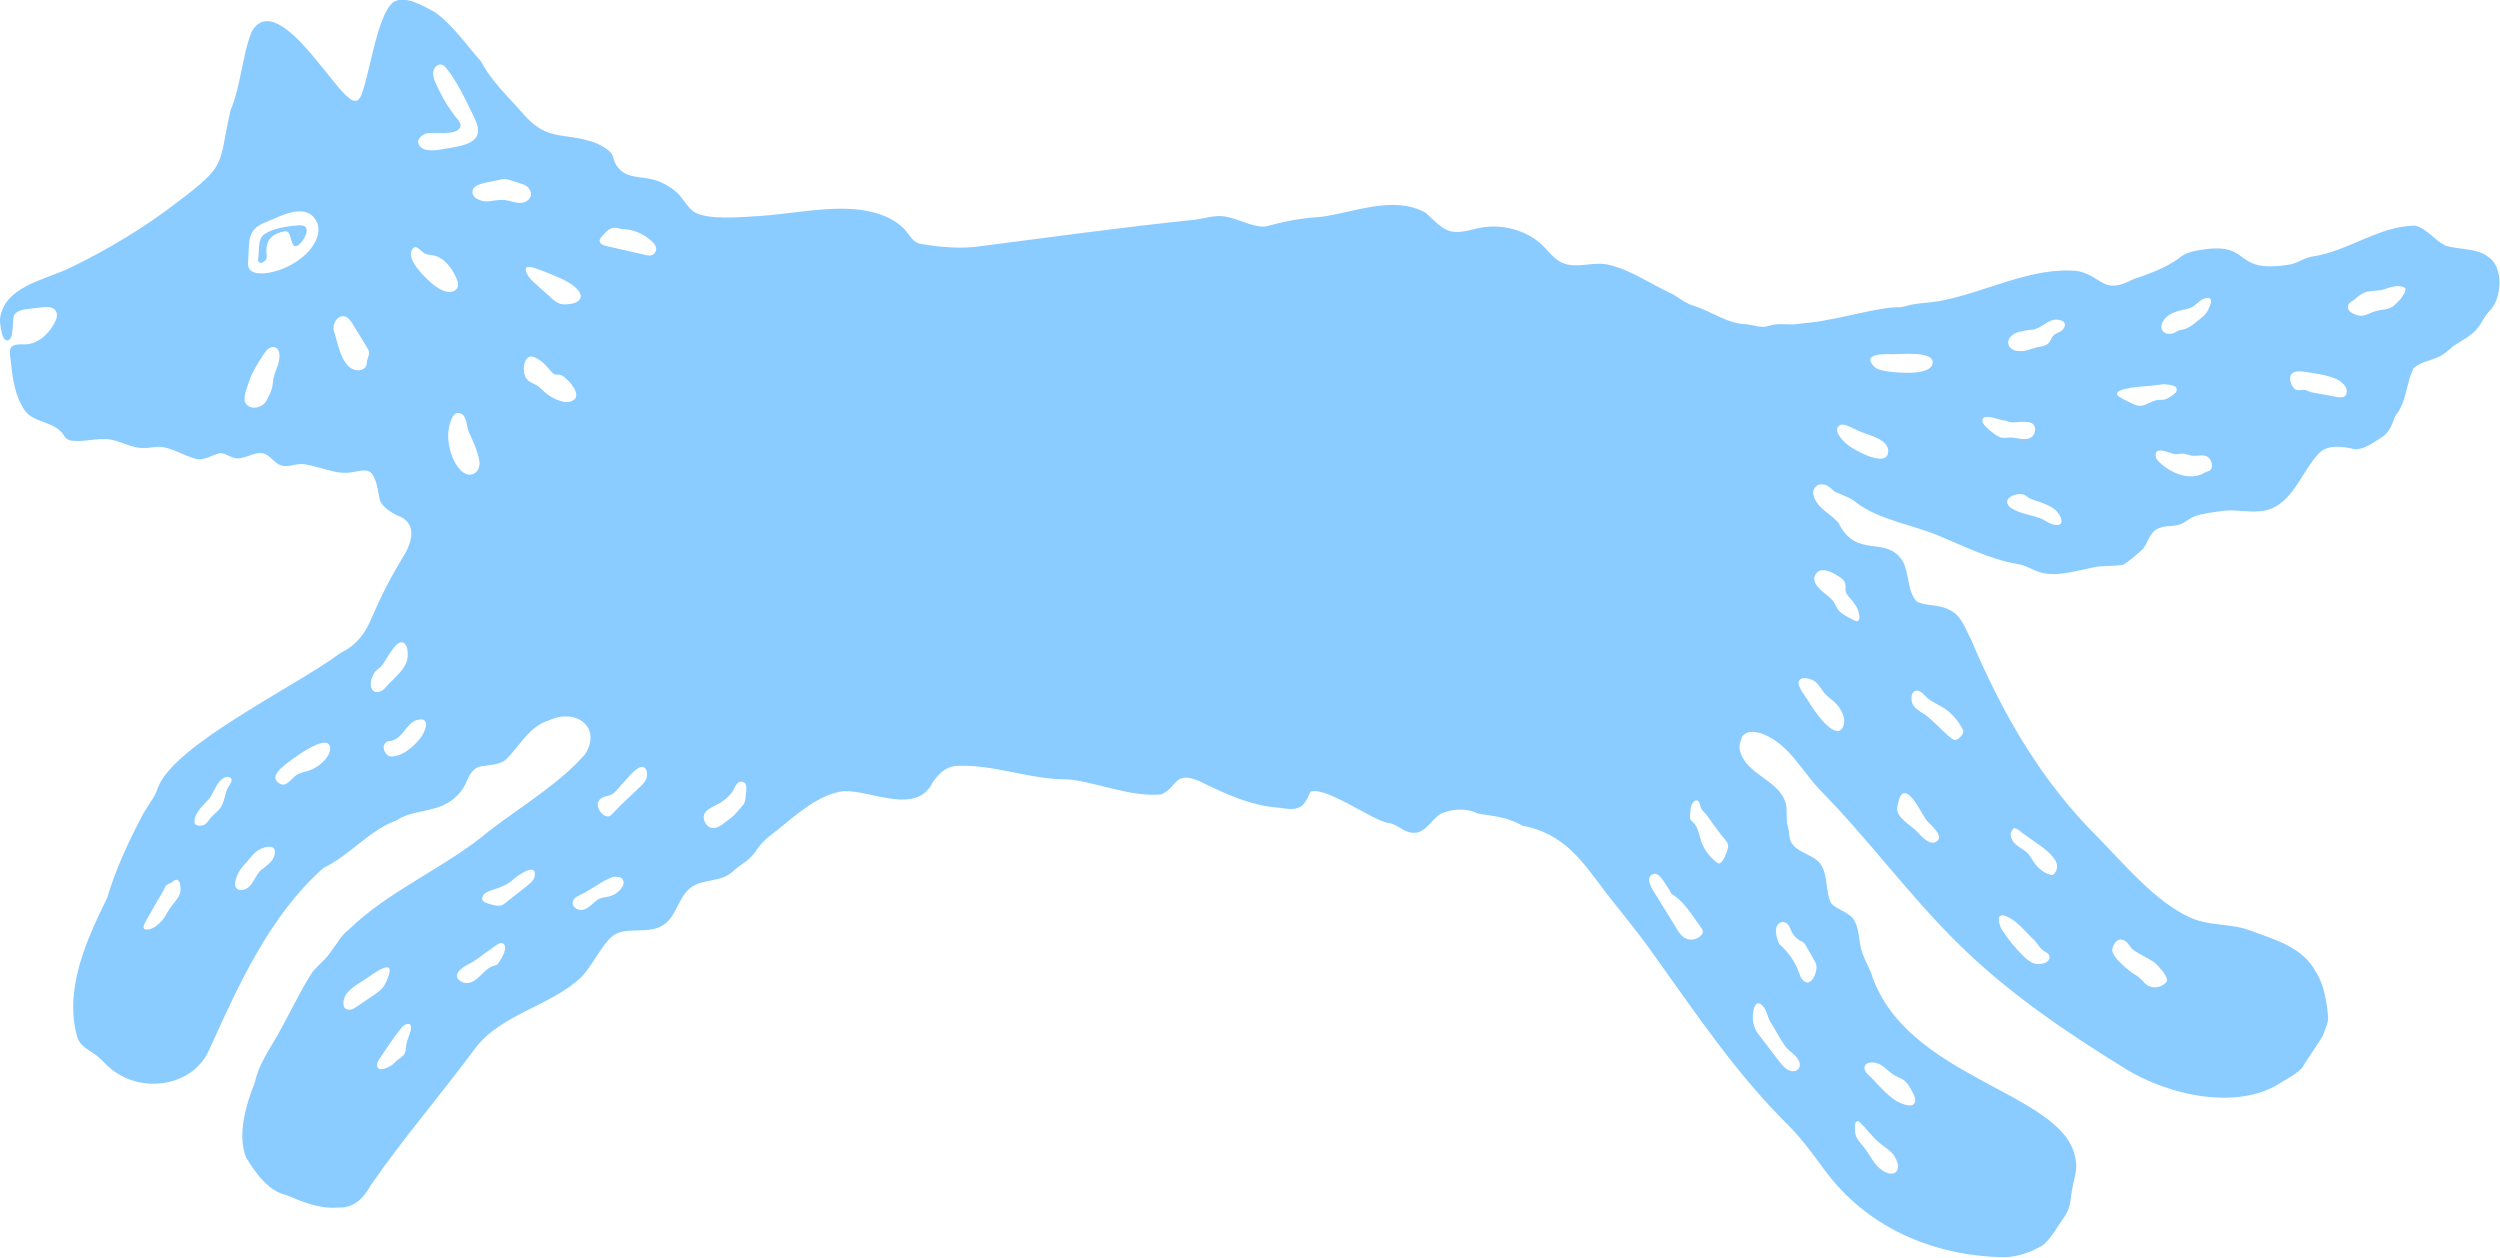
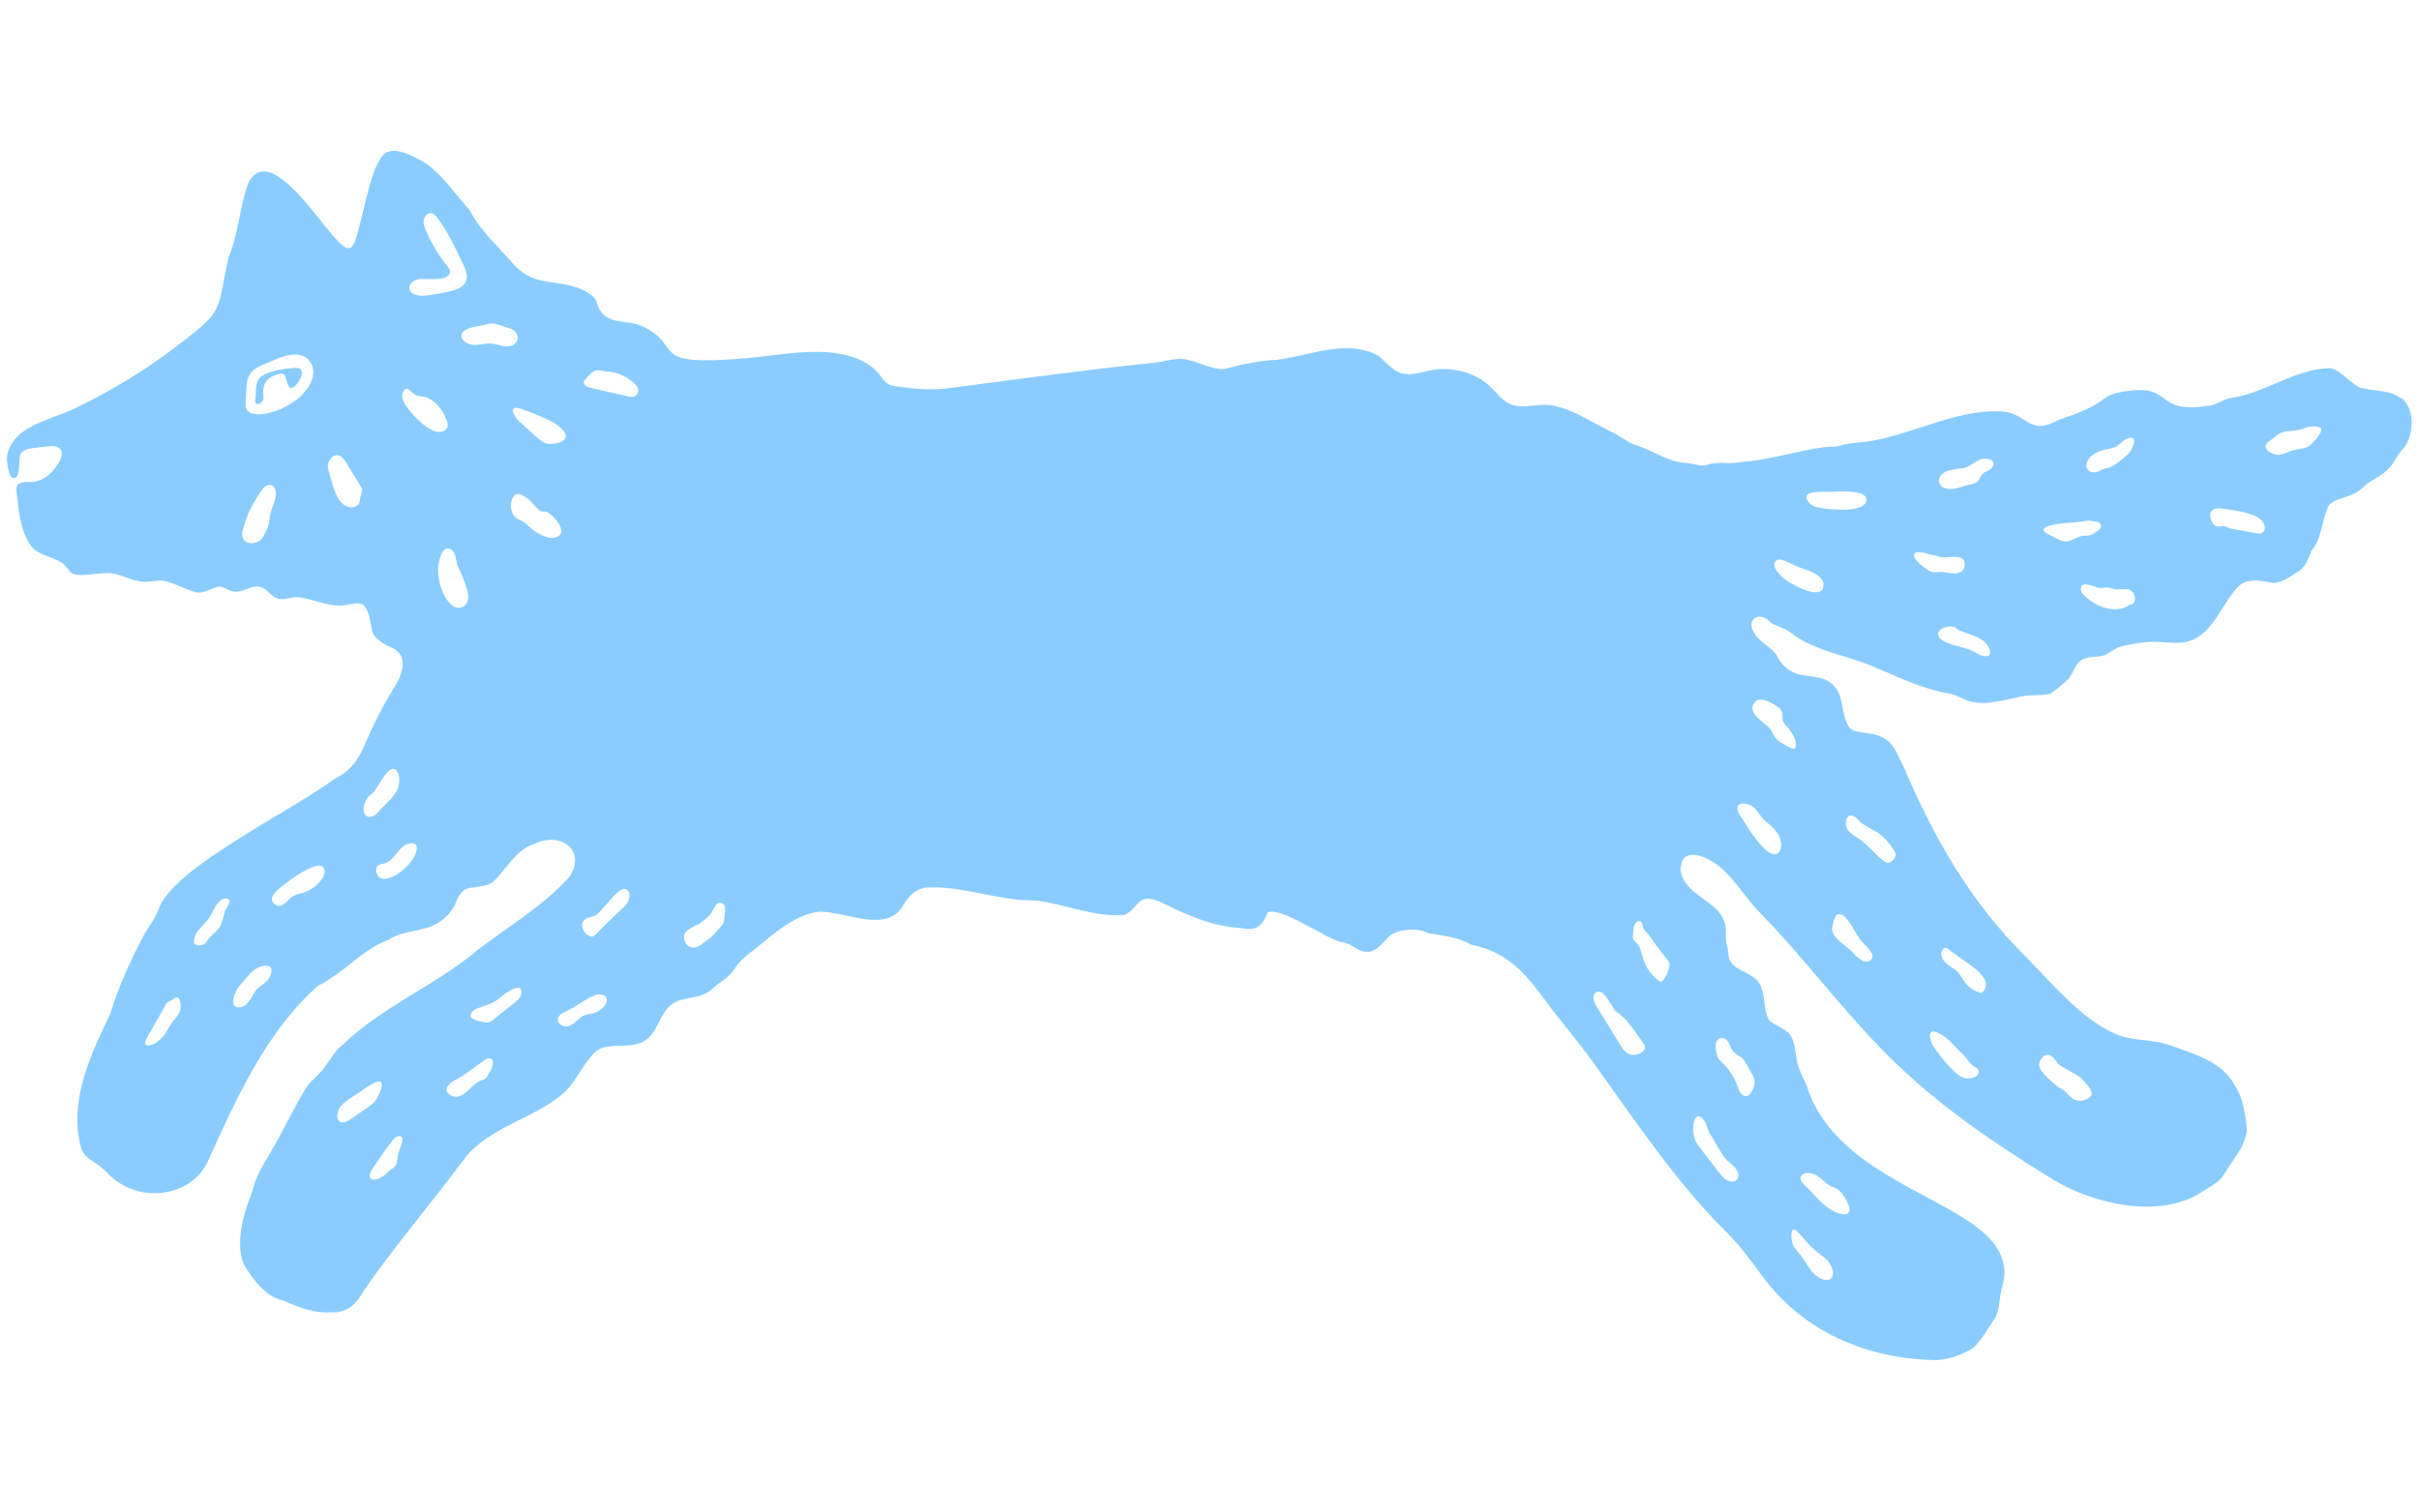
- <svg xmlns="http://www.w3.org/2000/svg" id="Layer_2" data-name="Layer 2" viewBox="0 0 225.48 113.39">
+ <svg xmlns="http://www.w3.org/2000/svg" id="Layer_2" data-name="Layer 2" viewBox="0 0 226.77 141.73">
  <defs>
    <style>
      .cls-1 {
+         fill: none;
+       }
+ 
+       .cls-2 {
        fill: #8accff;
      }
    </style>
  </defs>
  <g id="Layer_1-2" data-name="Layer 1">
    <g>
-       <path class="cls-1" d="M27.48,20.41c-.33-.18-.78-.04-1.16-.03-.83.11-1.74.26-2.45.73-.67.44-.46,1.54-.59,2.25-.07.68.85.25.78-.27-.15-1.21.21-1.86,1.38-2.18.26-.07.54-.12.66.21.17.34.22,1.25.68,1.06.41-.17,1.18-1.29.76-1.73l-.04-.04Z" />
-       <path class="cls-1" d="M224.42,23.17c-.93-.77-2.61-.66-3.79-.99-1.01-.44-1.72-1.58-2.83-1.83-3.25.04-6.03,2.31-9.21,2.78-.78.12-1.27.57-2.03.72-5.68.95-3.04-2.4-8.82-1.17-.44.12-.87.3-1.21.61-1.28.91-2.58,1.36-4.16,1.91-2.66,1.42-2.73-.22-4.88-.74-4.18-.5-8.55,2-12.68,2.71-.91.17-2.01.15-2.88.43-.33.09-.68.14-.95.11-1.68.08-4.45.87-6.28,1.16-1.02.23-1.79.23-2.75.37-.65.07-1.59-.11-2.32.12-.78.26-1.29,0-2.05-.11-1.79-.03-3.15-1.15-4.81-1.66-.74-.23-1.25-.67-1.93-1.07-1.94-.87-3.71-2.18-5.8-2.65-1.28-.29-2.7.33-3.94-.09-.99-.33-1.54-1.34-2.36-1.99-1.51-1.19-3.61-1.62-5.46-1.2-2.64.69-2.83.34-4.71-1.41-2.93-1.6-6.45,0-9.5.39-1.65.08-3.33.42-4.89.85-1.26.14-2.75-.87-4.03-.93-.84-.04-1.63.24-2.48.34-6.36.65-12.89,1.56-19.2,2.37-1.68.27-3.75.09-5.4-.2-.77-.12-1-.8-1.48-1.31-1.03-1.07-2.46-1.55-3.94-1.76-2.97-.39-6.44.4-9.27.56-1.44.08-4.57.39-5.78-.38-.6-.38-1.05-1.34-1.63-1.82-.59-.49-1.26-.87-2-1.08-1.25-.35-2.63-.05-3.41-1.36-.27-.46-.17-.85-.64-1.25-1.2-1-2.84-1.15-4.32-1.37-1.47-.22-2.4-.79-3.38-1.93-1.28-1.47-2.93-2.99-3.82-4.74-1.33-1.49-2.52-3.26-4.1-4.41l-.07-.05c-1.02-.53-2.67-1.59-3.77-.9-1.41,1.18-2,5.88-2.81,8.22-.09.23-.22.54-.42.63-.28.17-.68-.12-.9-.34-1.68-1.35-6.45-9.51-8.62-5.88-.89,2.22-.97,4.89-1.92,7.12-1.14,5.06-.25,4.84-4.75,8.25-3.02,2.34-6.43,4.38-9.88,6.03C3.91,25.27.46,25.87.01,28.66c-.06.37.14,1.68.4,1.93.06.05.12.1.2.11.73.07.45-1.91.67-2.28.24-.4.76-.5,1.23-.55.42-.05.84-.1,1.27-.15.45-.05.99-.07,1.24.3.24.35.07.83-.15,1.2-.57,1-1.54,1.88-2.75,1.84-1.57-.05-1.24.58-1.11,1.83.14,1.37.38,2.88,1.18,4.06.78,1.22,2.64.99,3.51,2.23.1.14.19.3.33.4.17.13.39.16.6.18,1.29.11,2.54-.41,3.84,0,.72.23,1.62.65,2.44.65.52.02,1-.13,1.51-.11.92.03,2.11.75,3.09,1.04.83.3,1.53-.29,2.3-.46.54-.08,1.04.51,1.71.46.67-.03,1.32-.5,1.99-.48.66.01,1.02.63,1.53.96.68.47,1.44.03,2.15.03.61.03,1.23.24,1.83.39,1.07.3,1.8.51,2.76.35.66-.11,1.54-.43,1.9.35.34.61.43,1.46.57,2.12.16.58.92,1.1,1.52,1.4,1.9.65,1.45,2.36.6,3.75-1.05,1.7-1.97,3.48-2.75,5.29-.59,1.49-1.4,2.68-2.9,3.38-3.97,3.01-15.03,8.25-16.48,12.17-.28.88-.87,1.54-1.33,2.35-1.31,2.49-2.46,4.94-3.23,7.55-1.87,3.82-3.88,8.17-2.75,12.45.24,1.01,1.14,1.28,1.88,1.88.6.51,1.03,1.09,1.73,1.5,2.77,1.82,7,1.04,8.36-2.17,2.63-5.81,5.45-12.08,10.29-16.34,2.35-1.12,4.13-3.4,6.57-4.28,1.4-.94,3.26-.72,4.68-1.61.65-.39,1.18-.96,1.53-1.63.36-.89.68-1.59,1.64-1.66.64-.11,1.43-.14,1.95-.52,1.31-1.23,2.14-3.08,3.98-3.61,2.42-1.13,4.79.65,3.21,3.09-2.37,2.69-5.72,4.65-8.61,6.88-3.96,3.34-9.04,5.34-12.74,8.97-.65.48-.91,1.09-1.51,1.86-.49.78-1.17,1.23-1.74,1.95-1.12,1.75-2.02,3.71-3.05,5.54-.84,1.47-1.78,2.78-2.13,4.43-.78,1.9-1.58,4.69-.79,6.69.82,1.38,2.05,3.09,3.66,3.42,1.45.62,3,1.26,4.62,1.12,1.46.08,2.35-.85,2.98-2.01,2.91-4.22,6.36-8.21,9.44-12.38,2.36-3.08,6.75-3.76,9.54-6.38,1.01-1.04,1.85-2.92,2.81-3.7,1.14-.93,3.16-.14,4.52-.96,1.31-.78,1.4-2.64,2.63-3.48,1.09-.75,2.59-.42,3.65-1.34.74-.71,1.44-.93,2.13-1.87.49-.83,1.23-1.39,1.99-1.96,1.66-1.35,3.75-3.24,5.98-3.48,2.54-.06,6.57,2.23,8.02-.84.54-.72,1.02-1.26,1.96-1.42,3.38-.24,6.83,1.26,10.19,1.2,2.56.23,5.68,1.63,8.44,1.36,1.48-.65,1.13-2.13,3.37-1.23,2.4,1.19,4.73,2.27,7.36,2.44,1.71.3,2.12-.02,2.72-1.45,1.33-.54,5.52,2.54,6.97,2.8.79.07,1.37.8,2.16.89,1.23.18,1.77-1.23,2.65-1.72,1.04-.45,2.35-.51,3.33,0,1.42.22,2.74.34,3.99,1.08,3.76.71,5.4,3.16,7.57,6.08,1.45,1.83,2.91,3.6,4.25,5.5,4.11,5.75,7.57,10.89,12.24,15.51,1.13,1.12,2.25,2.67,3.18,3.93,3.87,5.28,9.86,7.81,16.26,7.91,1.23-.03,2.4-.47,3.45-1.07.81-.68,1.31-1.69,1.96-2.59.63-.86.52-1.76.74-2.72.2-1.01.5-1.71.19-2.78-1.3-5.81-15.41-7-18.4-16.55-.32-.75-.73-1.43-.9-2.22-.2-.88-.18-1.94-.71-2.62-.42-.57-1.56-.87-1.97-1.38-.59-1.13-.18-2.98-1.27-3.86-.74-.62-2.01-.83-2.4-1.79-.13-.38-.1-.81-.21-1.2-.23-.59-.03-1.41-.2-2.11-.55-2.18-3.61-2.57-4.14-4.82-.11-.35.03-.76.14-1.1.13-.39.56-.56.95-.57.4-.01.75.1,1.11.25,2.27.93,3.43,3.36,5.07,5.04,4.3,4.38,7.93,9.37,12.3,13.7,4.56,4.52,9.8,8.07,15.24,11.42,3.84,2.36,10.19,3.84,14.15,1.12.59-.36,1.26-.71,1.72-1.21.54-.86,1.31-1.97,1.89-2.9.2-.6.49-1.14.48-1.66-.11-1.28-.35-2.94-1.08-4.06-1.2-2.28-3.63-2.93-6.02-3.81-1.88-.68-3.61-.32-5.47-1.2-3.01-1.44-5.49-4.39-8.08-7.06-5.26-5.18-8.76-11.35-11.57-17.99-.55-1.02-.88-2.23-2.02-2.68-.84-.47-2.25-.32-2.87-.73-.84-.86-.67-2.49-1.23-3.57-1.48-2.48-4.16-.17-5.81-3.49-.67-.83-1.9-1.29-2.23-2.41-.25-.65.29-1.25.97-1.05.48.1.68.54,1.05.69.7.28,1.42.55,2,1.07,2.14,1.47,4.85,1.84,7.27,2.85,2.25.94,4.58,2.1,7.02,2.53.69.09,1.23.43,1.85.68,1.49.55,3.13.02,4.72-.29.99-.3,1.97-.12,3.04-.32.65-.42,1.21-.91,1.78-1.45.55-.77.64-1.67,1.6-1.9.54-.19,1.15-.08,1.68-.27.4-.11.82-.52,1.33-.73.82-.3,1.84-.4,2.72-.52,1.56-.13,2.83.37,4.27-.2,2.05-.89,2.8-3.49,4.27-4.99.83-.86,2.29-.56,3.24-.35.86.01,1.65-.61,2.49-1.14.65-.46.87-1.18,1.13-1.86.99-1.15.98-2.88,1.61-4.23.49-.62,1.44-.71,2.12-1.03.61-.2,1.17-.75,1.48-1.03.74-.51,1.59-.87,2.19-1.6.42-.5.59-1.03,1.03-1.5,1.2-1.09,1.43-4.04-.08-4.99ZM23.34,32.63c.17-.27.34-.52.49-.75.12-.18.25-.36.43-.47s.42-.16.61-.06c.21.11.31.36.33.6.08.77-.41,1.48-.55,2.25-.04.24-.05.49-.1.73-.07.32-.21.61-.36.9-.09.19-.18.37-.32.53-.45.51-1.43.6-1.74-.05-.25-.52.18-1.39.33-1.89.17-.57.52-1.2.88-1.78ZM27.28,23.19c-.62.51-1.34.91-2.1,1.17-.65.21-1.68.46-2.33.18-.21-.09-.34-.21-.4-.35-.11-.22-.08-.49-.06-.8.12-1.69-.13-2.69,1.6-3.36,1.15-.45,3.28-1.68,4.33-.41,1,1.21-.06,2.77-1.03,3.57ZM31.36,32.96c-.71-.74-.96-2.27-1.24-3.09-.18-.52.22-1.38.85-1.35.39.02.65.39.85.72.43.7.86,1.41,1.29,2.11.07.12.15.25.17.39.04.27-.12.52-.17.78-.02.14-.02.28-.06.41-.1.32-.47.49-.8.47-.35-.02-.64-.18-.88-.43ZM16.22,79.68c.1.31.09.77-.03,1.02-.22.47-.61.83-.89,1.26-.15.23-.27.47-.41.7-.3.46-.92,1.1-1.5,1.17-.77.1-.35-.56-.1-1,.23-.4.46-.81.69-1.21.25-.44.51-.87.76-1.3.08-.14.15-.38.28-.49.14-.13.37-.14.52-.29.37-.35.59-.18.7.14ZM20.52,71.1c-.25.53-.26,1.17-.58,1.67-.25.4-.67.67-.97,1.03-.15.19-.28.4-.47.55-.23.17-.97.2-.96-.21,0-.93.88-1.53,1.34-2.13.34-.44.5-.98.83-1.42.18-.24.61-.64.96-.5.47.19.08.59-.09.91-.02.03-.04.07-.05.1ZM24.68,77.33c-.2.47-.65.77-1.06,1.08-.69.52-.79,1.73-1.79,1.86-.2.03-.41-.03-.53-.19-.13-.18-.11-.42-.06-.64.13-.56.42-1.07.82-1.48.62-.64.88-1.27,1.81-1.53.76-.22,1.14.13.81.91ZM27.61,69.57c-.33.09-.66.17-.93.37-.42.31-.89,1.14-1.52.7-.7-.49-.08-1.11.3-1.45.49-.45,4.29-3.39,4.32-1.67,0,.31-.15.59-.34.84-.4.53-.97.94-1.61,1.15-.07.02-.14.04-.22.07ZM33.44,61.74c0-.19.02-.4.09-.56.09-.23.19-.47.35-.65.12-.13.26-.22.4-.33.49-.39,1.51-2.9,2.23-2.13.27.29.27.73.26,1.12-.04,1.09-1.23,1.95-1.93,2.74-.17.19-.34.38-.58.45-.57.18-.79-.21-.82-.63ZM36.62,67.78c-.28.18-.59.32-.91.4-.26.07-.57.09-.78-.09-.47-.41-.46-1.18.2-1.25,1.23-.14,1.47-1.65,2.51-1.91,1.27-.32.73,1.09.23,1.7-.36.44-.78.85-1.26,1.15ZM41.25,25.32c.14.4.08.83-.45.98-1.09.32-2.8-1.57-3.34-2.34-.22-.31-.52-.91-.36-1.29.36-.89.78.02,1.27.22.23.1.49.1.73.15,1.03.19,1.83,1.35,2.15,2.28ZM40.43,13.36c-.87.18-2.14.43-2.6-.22-.35-.51.19-1.01.7-1.12.65-.14,2.55.25,2.96-.51.14-.25-.04-.54-.22-.75-.67-.8-1.26-1.75-1.71-2.7-.21-.44-.6-1.16-.47-1.66s.68-.85,1.12-.31c1.01,1.25,1.75,2.84,2.45,4.28.18.36.35.73.43,1.12.26,1.3-1.21,1.62-2.17,1.79-.14.02-.31.06-.49.1ZM42.95,42.57c-.32.32-.85.36-1.32-.08-.84-.79-1.22-2.17-1.21-3.28,0-.47.29-2.34,1.15-1.9l.06.03c.46.21.48,1.21.63,1.56.37.83.79,1.69.96,2.59.09.47-.04.85-.27,1.08ZM45.51,18.04c-.56-.06-1.12.12-1.68.12-.52,0-1.39-.36-1.19-1.03.19-.62,1.67-.72,2.22-.87.21-.06.42-.11.63-.11.24,0,.47.08.69.15.33.11.65.21.98.32.78.25,1.07,1.22.18,1.6-.57.24-1.21-.11-1.84-.18ZM51.66,36.13c-.07.04-.16.07-.26.1-.29.08-.6.02-.88-.07-.55-.18-1.06-.48-1.48-.87-.19-.17-.36-.36-.57-.5-.26-.17-.57-.25-.81-.45-.53-.43-.56-1.57-.08-2.06.3-.31.76,0,1,.14,0,0,.06.04.06.04.35.21.63.55.91.85.12.13.24.32.4.41.2.11.43.04.64.1.08.02.15.07.22.12.51.36,1.74,1.7.85,2.19ZM52.36,26.58c.05.19,0,.38-.19.55-.23.21-.57.27-.88.3-.21.02-.43.04-.64,0-.39-.08-.71-.36-1.01-.63-.52-.47-1.05-.94-1.57-1.41-.54-.49-1.19-1.63.08-1.24.86.29,2.46.91,3.19,1.36.32.2.91.63,1.02,1.07ZM32.13,90.82c-.17.12-.36.23-.57.25-.82.07-.63-1.03-.33-1.42.45-.59,1.25-1.03,1.86-1.43.45-.3,2.58-1.93,1.94-.16-.31.85-.51,1.14-1.23,1.63-.55.37-1.1.75-1.67,1.13ZM37,93.06c-.08.35-.26.69-.33,1.04-.12.55.03.87-.47,1.25-.22.17-.46.31-.63.52-.26.31-1.67,1.06-1.55.08.02-.18.13-.34.23-.49.66-.96,1.23-1.88,1.97-2.77.08-.1.17-.18.28-.25.15-.09.36-.14.5-.02.1.08.09.33.02.64ZM45.49,85.88c-.12.33-.33.66-.43.82-.07.12-.15.24-.26.31-.1.06-.23.08-.34.12-.85.28-1.31,1.41-2.26,1.53-.49.06-1.22-.36-.92-.9.3-.53.91-.72,1.38-1.02.6-.38,1.15-.84,1.74-1.23.18-.12.63-.51.86-.46.02,0,.04.01.06.02.3.14.28.47.16.8ZM47.66,79.8c-.06.05-.13.1-.19.15-.62.49-1.23.97-1.85,1.46-.16.13-.33.26-.53.28-.27.04-1.03-.16-1.27-.27-.25-.11-.4-.23-.3-.54.15-.48.95-.61,1.34-.76.55-.21,1.01-.4,1.42-.79.3-.28,2.23-1.71,1.93-.25-.04.19-.16.34-.29.48-.08.08-.17.16-.26.23ZM56.21,79.41c.03.07.04.14.03.22,0,.2-.11.38-.23.53-.28.35-.67.6-1.1.7-.24.06-.5.07-.73.15-.3.11-.53.33-.77.54s-.49.42-.79.5c-.54.15-1.19-.34-.9-.88.18-.33.75-.5,1.05-.68.53-.32,1.06-.63,1.58-.96.22-.14.53-.25.77-.38.24-.13.59-.08.84,0,.12.04.2.14.25.26ZM57.39,71.29c-.73.68-1.45,1.36-2.14,2.09-.12.13-.27.27-.44.26-.55-.04-1.05-.82-.85-1.31.24-.59.89-.43,1.32-.75.4-.3.68-.74,1.03-1.08.37-.42.78-.95,1.27-1.23.69-.4.96.48.66,1.08-.14.28-.38.5-.61.71-.08.07-.16.15-.24.23ZM58.71,21.7c.22.18.44.4.47.68.04.32-.22.65-.54.67-.12.01-.25-.02-.37-.04-1.19-.27-2.39-.55-3.58-.82-.28-.06-.63-.22-.61-.51.01-.12.1-.23.18-.32.54-.59.8-.99,1.62-.75.06.02.13.04.19.05.99,0,1.88.39,2.6.99.01.01.03.02.04.04ZM65.91,73.78c-.2.16-.41.31-.62.47-.33.26-.74.52-1.15.41-.25-.07-.45-.27-.56-.5-.53-1.15.91-1.37,1.6-1.9.35-.27.74-.58.95-.98.17-.33.39-.94.9-.75.45.17.25.92.22,1.31-.02.27-.05.56-.23.76-.35.4-.68.84-1.1,1.18ZM168.93,95.82c.28.03.58.14.75.25.44.28.79.71,1.26.96.21.11.43.18.63.3.48.29.75.81.99,1.32.08.17.16.34.18.52s-.06.39-.22.48c-.14.07-.3.05-.46.03-1.36-.21-2.35-1.55-3.29-2.49-.25-.24-.78-.64-.57-1.06.13-.26.43-.33.73-.3ZM167.57,101.12c.06.02.14.07.24.16.54.52.99,1.19,1.57,1.68,0,0,.04.04.04.04.77.67,1.42.86,1.73,1.93.09.31.02.71-.27.86-.17.09-.37.08-.55.03-.52-.13-.94-.53-1.27-.96s-.57-.92-.91-1.34c-.27-.35-.61-.66-.76-1.07-.09-.26-.23-1.43.18-1.32ZM160.42,83.32c.29-.3.73-.18.96.24.1.19.17.39.27.58.14.26.36.48.61.64.14.09.3.15.42.26.13.11.21.26.29.41.21.37.42.74.63,1.1.09.16.19.33.22.51.12.63-.54,2.24-1.31,1.23-.11-.14-.16-.31-.22-.48-.28-.8-.72-1.53-1.29-2.15-.1-.11-.2-.21-.31-.31-.07-.06-.14-.12-.2-.2-.07-.09-.11-.21-.15-.32-.12-.38-.27-.95-.07-1.33.04-.07.08-.13.13-.18ZM159.07,90.83c.27.34.33.8.52,1.18l.03.06c.43.69.88,1.54,1.34,2.22.37.54,1.07.83,1.31,1.46.22.57-.21,1.03-.85.81-.4-.14-.68-.49-.94-.82-.6-.78-1.2-1.56-1.79-2.34-.13-.16-.25-.33-.34-.51-.11-.22-.17-.47-.23-.71-.12-.53.06-2.47.95-1.35ZM153.01,83.07c.14.2.27.39.4.57.1.13.2.29.17.45-.01.09-.06.16-.12.23-.35.44-1.04.56-1.52.27-.32-.19-.53-.52-.72-.84-.59-.96-1.18-1.91-1.77-2.87-.26-.43-1.12-1.57-.49-1.98s1.11.67,1.4,1.05c.09.12.18.25.25.4.05.11.1.23.2.3.88.53,1.57,1.51,2.19,2.42ZM153.41,75.77c-.04-.12-.08-.25-.12-.38-.09-.36-.2-.75-.43-1.05-.25-.32-.47-.32-.43-.76.04-.43,0-.92.32-1.26.12-.12.27-.19.4-.08.1.07.14.19.17.31s.05.24.1.34c.11.23.33.39.48.59.55.74,1.05,1.48,1.65,2.2.14.16.28.34.31.55.02.17-.03.34-.09.51-.13.38-.27.78-.56,1.05-.05.04-.1.08-.16.09-.08,0-.15-.04-.21-.09-.73-.59-1.17-1.2-1.45-2.02ZM191.25,84.75c.55-.04.79.58,1.08.86l.05.04c.6.47,1.57.82,2.11,1.31.18.21,1.2,1.22.9,1.6-.41.53-1.25.65-1.79.25-.26-.19-.44-.47-.69-.67-.22-.18-.49-.29-.71-.47-.48-.38-1.65-1.33-1.69-1.96-.02-.33.33-1,.74-.96ZM184.25,85.72c.2.15.54.23.59.51.11.71-.98.81-1.41.66-.4-.15-.72-.44-1.02-.74-.68-.68-1.28-1.42-1.8-2.22-.08-.12-.16-.24-.2-.38-.58-1.65.85-.86,1.45-.35s1.07,1.1,1.64,1.62c0,0,.05.06.05.06.25.28.41.6.72.84ZM182.24,75.01c.63.46,1.28.91,1.91,1.36.45.32,1.2.97,1.35,1.52.09.33-.01.69-.25.93-.05.05-.1.09-.16.1-.05,0-.1,0-.15-.02-.93-.26-1.39-.93-1.87-1.71-.45-.72-1.63-.83-1.73-1.94-.01-.12.17-.5.3-.54.11-.03.22.02.31.08.1.06.21.13.3.2ZM172.51,62.52c.12-.21.33-.32.68-.14.2.1.35.29.51.45.41.4.94.64,1.44.92.78.44,1.42,1.17,1.84,1.96.05.09.1.19.09.29,0,.15-.1.27-.19.38-.15.19-.36.39-.6.35-.11-.02-.2-.09-.29-.15-.86-.65-1.57-1.59-2.46-2.18-.35-.23-.78-.47-1-.85-.15-.27-.18-.75-.03-1.03ZM171.68,71.55c.12-.03.26,0,.44.12.62.42,1.16,1.64,1.6,2.26.29.41,1.75,1.48.91,1.99-.61.37-1.39-.56-1.73-.92-.52-.55-2-1.32-1.78-2.25.09-.39.2-1.1.56-1.2ZM163.85,52.8c-.25-.35-.34-.74.02-1.15.5-.55,1.53.05,1.99.35.18.12.37.24.48.43.21.33.03.67.15,1,.1.28.45.58.63.83.11.16.22.32.33.48.18.26.56,1.63-.23,1.21-.41-.22-.89-.45-1.24-.74-.31-.26-.42-.7-.66-1.01-.1-.13-.22-.24-.34-.35-.28-.26-.83-.62-1.13-1.05ZM164.44,62.38s.03.03.04.05c.26.33.59.56.91.83.54.47,1.11,1.36.9,2.12-.36,1.25-1.56.05-1.98-.45-.46-.54-.9-1.16-1.26-1.77-.21-.36-1-1.28-.8-1.74s1.07-.2,1.38,0c.37.25.56.63.82.96ZM170.29,40.78c-.04,1-1.55.49-2.18.18-.57-.27-1.15-.55-1.62-.97-.43-.37-1.23-1.29-.51-1.66.36-.19,1.31.41,1.66.53.72.36,2.5.66,2.65,1.68.01.08.02.16.01.23ZM174.14,33.11c-.72.8-3.63.47-4.37.3-.26-.06-.52-.14-.71-.32-1.23-1.24.94-1.16,1.57-1.14.64.02,4.07-.38,3.65.94-.03.08-.07.16-.13.23ZM181.38,30.33c.18-.2.47-.36.85-.43.13-.03.27-.05.4-.08.18-.03.36-.07.54-.08.09,0,.17,0,.25-.02.63-.14,1.09-.66,1.7-.85.55-.17,1.54.12.93.85-.22.26-.56.28-.8.5-.26.24-.31.63-.61.83-.25.17-.67.22-.97.29-.45.12-.89.31-1.35.33-1.18.05-1.46-.79-.95-1.35ZM178.84,38.12c-.06-.13-.07-.25-.01-.35.25-.44,1.51.11,1.88.15.08,0,.17.01.25.04.06.02.11.05.17.07.08.03.16.04.24.05.34.04.69-.04,1.03-.03.4,0,.86-.03,1.08.36.17.32.04.79-.24,1-.26.2-.61.22-.94.18s-.64-.13-.97-.13c-.31,0-.62.08-.91-.01-.12-.04-.22-.1-.33-.17-.24-.16-1.04-.71-1.26-1.17ZM185.26,47.33c-.46-.09-.83-.44-1.27-.6-.65-.23-1.34-.33-1.99-.6-.29-.12-.66-.27-.85-.54-.56-.77.96-1.24,1.49-.93.15.09.28.21.44.3.14.07.29.12.43.16.29.09.58.2.87.31.35.15.7.32.99.56.47.4,1.03,1.56-.11,1.33ZM194.4,36.12c-.48.13-.9.48-1.4.48-.32,0-.61-.15-.9-.3-.25-.13-.49-.26-.74-.38-1.57-.81,1.66-1.06,2.1-1.08.41-.03.81-.08,1.21-.13.19-.02.41-.07.6-.05.33.05,1.14.04,1.05.56-.03.17-.17.28-.31.38-.26.19-.54.39-.86.45-.19.03-.38,0-.57.03-.06,0-.12.02-.18.04ZM199.39,41.58s.05.1.07.15c.1.26.03.61-.21.74-.08.04-.17.06-.26.09-.08.03-.16.08-.23.12-1.34.74-3.17-.09-4.12-1.12-.08-.09-.16-.18-.19-.3-.27-1.18,1.31-.35,1.68-.3.26.04.48-.06.73-.05.34.02.64.2.99.2.67,0,1.22-.22,1.56.46ZM199.21,27.86c-.15.29-.35.56-.5.67-.48.39-1.11.99-1.7,1.16-.18.05-.36.06-.53.13-.12.05-.22.12-.33.17-.71.36-1.46-.11-1.13-.88.26-.61.9-.91,1.5-1.08.4-.11.85-.15,1.22-.35s.63-.6,1.05-.74c.82-.27.7.35.41.9ZM211.58,35.61c-.12.26-.49.25-.77.2-.69-.13-1.38-.25-2.07-.38-.17-.03-.34-.06-.5-.13-.11-.05-.21-.11-.32-.13-.24-.05-.48.06-.72.02-.5-.08-.87-1.13-.5-1.49.31-.32,1.02-.19,1.41-.13.15.02.3.04.45.07.68.1,1.38.23,2.03.49.52.21,1.32.78,1,1.49ZM216.66,26.78c-.22.29-.52.57-.71.75-.43.42-1.11.37-1.68.53-.39.11-.76.33-1.16.41-.46.09-1.64-.35-1.29-1.02.08-.15.33-.3.5-.42.03-.02.06-.04.08-.06.25-.21.51-.43.81-.56.33-.14.69-.16,1.05-.19.31-.02.56-.04.85-.15.53-.19,1.16-.39,1.7-.16.05.02.1.04.12.09.03.05.03.12.02.18-.03.18-.15.39-.31.59Z" />
+       <g>
+         <path class="cls-2" d="M28.12,34.59c-.33-.18-.78-.04-1.16-.03-.83.11-1.74.26-2.45.73-.67.44-.46,1.54-.59,2.25-.07.68.85.25.78-.27-.15-1.21.21-1.86,1.38-2.18.26-.07.54-.12.66.21.17.34.22,1.25.68,1.06.41-.17,1.18-1.29.76-1.73l-.04-.04Z" />
+         <path class="cls-2" d="M225.06,37.34c-.93-.77-2.61-.66-3.79-.99-1.01-.44-1.72-1.58-2.83-1.83-3.25.04-6.03,2.31-9.21,2.78-.78.12-1.27.57-2.03.72-5.68.95-3.04-2.4-8.82-1.17-.44.12-.87.3-1.21.61-1.28.91-2.58,1.36-4.16,1.91-2.66,1.42-2.73-.22-4.88-.74-4.18-.5-8.55,2-12.68,2.71-.91.17-2.01.15-2.88.43-.33.09-.68.14-.95.11-1.68.08-4.45.87-6.28,1.16-1.02.23-1.79.23-2.75.37-.65.07-1.59-.11-2.32.12-.78.26-1.29,0-2.05-.11-1.79-.03-3.15-1.15-4.81-1.66-.74-.23-1.25-.67-1.93-1.07-1.94-.87-3.71-2.18-5.8-2.65-1.28-.29-2.7.33-3.94-.09-.99-.33-1.54-1.34-2.36-1.99-1.51-1.19-3.61-1.62-5.46-1.2-2.64.69-2.83.34-4.71-1.41-2.93-1.6-6.45,0-9.5.39-1.65.08-3.33.42-4.89.85-1.26.14-2.75-.87-4.03-.93-.84-.04-1.63.24-2.48.34-6.36.65-12.89,1.56-19.2,2.37-1.68.27-3.75.09-5.4-.2-.77-.12-1-.8-1.48-1.31-1.03-1.07-2.46-1.55-3.94-1.76-2.97-.39-6.44.4-9.27.56-1.44.08-4.57.39-5.78-.38-.6-.38-1.05-1.34-1.63-1.82-.59-.49-1.26-.87-2-1.08-1.25-.35-2.63-.05-3.41-1.36-.27-.46-.17-.85-.64-1.25-1.2-1-2.84-1.15-4.32-1.37-1.47-.22-2.4-.79-3.38-1.93-1.28-1.47-2.93-2.99-3.82-4.74-1.33-1.49-2.52-3.26-4.1-4.41l-.07-.05c-1.02-.53-2.67-1.59-3.77-.9-1.41,1.18-2,5.88-2.81,8.22-.09.23-.22.54-.42.63-.28.17-.68-.12-.9-.34-1.68-1.35-6.45-9.51-8.62-5.88-.89,2.22-.97,4.89-1.92,7.12-1.14,5.06-.25,4.84-4.75,8.25-3.02,2.34-6.43,4.38-9.88,6.03-2.23,1.01-5.69,1.61-6.14,4.4-.06.37.14,1.68.4,1.93.06.05.12.1.2.11.73.07.45-1.91.67-2.28.24-.4.76-.5,1.23-.55.42-.05.84-.1,1.27-.15.45-.05.99-.07,1.24.3.24.35.07.83-.15,1.2-.57,1-1.54,1.88-2.75,1.84-1.57-.05-1.24.58-1.11,1.83.14,1.37.38,2.88,1.18,4.06.78,1.22,2.64.99,3.51,2.23.1.14.19.3.33.4.17.13.39.16.6.18,1.29.11,2.54-.41,3.84,0,.72.23,1.62.65,2.44.65.52.02,1-.13,1.51-.11.92.03,2.11.75,3.09,1.04.83.3,1.53-.29,2.3-.46.54-.08,1.04.51,1.71.46.67-.03,1.32-.5,1.99-.48.66.01,1.02.63,1.53.96.68.47,1.44.03,2.15.03.61.03,1.23.24,1.83.39,1.07.3,1.8.51,2.76.35.66-.11,1.54-.43,1.9.35.34.61.43,1.46.57,2.12.16.58.92,1.1,1.52,1.4,1.9.65,1.45,2.36.6,3.75-1.05,1.7-1.97,3.48-2.75,5.29-.59,1.49-1.4,2.68-2.9,3.38-3.97,3.01-15.03,8.25-16.48,12.17-.28.88-.87,1.54-1.33,2.35-1.31,2.49-2.46,4.94-3.23,7.55-1.87,3.82-3.88,8.17-2.75,12.45.24,1.01,1.14,1.28,1.88,1.88.6.51,1.03,1.09,1.73,1.5,2.77,1.82,7,1.04,8.36-2.17,2.63-5.81,5.45-12.08,10.29-16.34,2.35-1.12,4.13-3.4,6.57-4.28,1.4-.94,3.26-.72,4.68-1.61.65-.39,1.18-.96,1.53-1.63.36-.89.68-1.59,1.64-1.66.64-.11,1.43-.14,1.95-.52,1.31-1.23,2.14-3.08,3.98-3.61,2.42-1.13,4.79.65,3.21,3.09-2.37,2.69-5.72,4.65-8.61,6.88-3.96,3.34-9.04,5.34-12.74,8.97-.65.48-.91,1.09-1.51,1.86-.49.78-1.17,1.23-1.74,1.95-1.12,1.75-2.02,3.71-3.05,5.54-.84,1.47-1.78,2.78-2.13,4.43-.78,1.9-1.58,4.69-.79,6.69.82,1.38,2.05,3.09,3.66,3.42,1.45.62,3,1.26,4.62,1.12,1.46.08,2.35-.85,2.98-2.01,2.91-4.22,6.36-8.21,9.44-12.38,2.36-3.08,6.75-3.76,9.54-6.38,1.01-1.04,1.85-2.92,2.81-3.7,1.14-.93,3.16-.14,4.52-.96,1.31-.78,1.4-2.64,2.63-3.48,1.09-.75,2.59-.42,3.65-1.34.74-.71,1.44-.93,2.13-1.87.49-.83,1.23-1.39,1.99-1.96,1.66-1.35,3.75-3.24,5.98-3.48,2.54-.06,6.57,2.23,8.02-.84.54-.72,1.02-1.26,1.96-1.42,3.38-.24,6.83,1.26,10.19,1.2,2.56.23,5.68,1.63,8.44,1.36,1.48-.65,1.13-2.13,3.37-1.23,2.4,1.19,4.73,2.27,7.36,2.44,1.71.3,2.12-.02,2.72-1.45,1.33-.54,5.52,2.54,6.97,2.8.79.07,1.37.8,2.16.89,1.23.18,1.77-1.23,2.65-1.72,1.04-.45,2.35-.51,3.33,0,1.42.22,2.74.34,3.99,1.08,3.76.71,5.4,3.16,7.57,6.08,1.45,1.83,2.91,3.6,4.25,5.5,4.11,5.75,7.57,10.89,12.24,15.51,1.13,1.12,2.25,2.67,3.18,3.93,3.87,5.28,9.86,7.81,16.26,7.91,1.23-.03,2.4-.47,3.45-1.07.81-.68,1.31-1.69,1.96-2.59.63-.86.52-1.76.74-2.72.2-1.01.5-1.71.19-2.78-1.3-5.81-15.41-7-18.4-16.55-.32-.75-.73-1.43-.9-2.22-.2-.88-.18-1.94-.71-2.62-.42-.57-1.56-.87-1.97-1.38-.59-1.13-.18-2.98-1.27-3.86-.74-.62-2.01-.83-2.4-1.79-.13-.38-.1-.81-.21-1.2-.23-.59-.03-1.41-.2-2.11-.55-2.18-3.61-2.57-4.14-4.82-.11-.35.03-.76.14-1.1.13-.39.56-.56.95-.57.4-.01.75.1,1.11.25,2.27.93,3.43,3.36,5.07,5.04,4.3,4.38,7.93,9.37,12.3,13.7,4.56,4.52,9.8,8.07,15.24,11.42,3.84,2.36,10.19,3.84,14.15,1.12.59-.36,1.26-.71,1.72-1.21.54-.86,1.31-1.97,1.89-2.9.2-.6.49-1.14.48-1.66-.11-1.28-.35-2.94-1.08-4.06-1.2-2.28-3.63-2.93-6.02-3.81-1.88-.68-3.61-.32-5.47-1.2-3.01-1.44-5.49-4.39-8.08-7.06-5.26-5.18-8.76-11.35-11.57-17.99-.55-1.02-.88-2.23-2.02-2.68-.84-.47-2.25-.32-2.87-.73-.84-.86-.67-2.49-1.23-3.57-1.48-2.48-4.16-.17-5.81-3.49-.67-.83-1.9-1.29-2.23-2.41-.25-.65.29-1.25.97-1.05.48.1.68.54,1.05.69.7.28,1.42.55,2,1.07,2.14,1.47,4.85,1.84,7.27,2.85,2.25.94,4.58,2.1,7.02,2.53.69.09,1.23.43,1.85.68,1.49.55,3.13.02,4.72-.29.99-.3,1.97-.12,3.04-.32.65-.42,1.21-.91,1.78-1.45.55-.77.64-1.67,1.6-1.9.54-.19,1.15-.08,1.68-.27.4-.11.82-.52,1.33-.73.82-.3,1.84-.4,2.72-.52,1.56-.13,2.83.37,4.27-.2,2.05-.89,2.8-3.49,4.27-4.99.83-.86,2.29-.56,3.24-.35.86.01,1.65-.61,2.49-1.14.65-.46.87-1.18,1.13-1.86.99-1.15.98-2.88,1.61-4.23.49-.62,1.44-.71,2.12-1.03.61-.2,1.17-.75,1.48-1.03.74-.51,1.59-.87,2.19-1.6.42-.5.59-1.03,1.03-1.5,1.2-1.09,1.43-4.04-.08-4.99ZM23.99,46.8c.17-.27.34-.52.49-.75.12-.18.25-.36.43-.47s.42-.16.61-.06c.21.11.31.36.33.6.08.77-.41,1.48-.55,2.25-.04.24-.05.49-.1.73-.07.32-.21.61-.36.9-.09.19-.18.37-.32.53-.45.51-1.43.6-1.74-.05-.25-.52.18-1.39.33-1.89.17-.57.52-1.2.88-1.78ZM27.93,37.37c-.62.51-1.34.91-2.1,1.17-.65.21-1.68.46-2.33.18-.21-.09-.34-.21-.4-.35-.11-.22-.08-.49-.06-.8.12-1.69-.13-2.69,1.6-3.36,1.15-.45,3.28-1.68,4.33-.41,1,1.21-.06,2.77-1.03,3.57ZM32.01,47.13c-.71-.74-.96-2.27-1.24-3.09-.18-.52.22-1.38.85-1.35.39.02.65.39.85.72.43.7.86,1.41,1.29,2.11.07.12.15.25.17.39.04.27-.12.52-.17.78-.02.14-.02.28-.06.41-.1.32-.47.49-.8.47-.35-.02-.64-.18-.88-.43ZM16.87,93.86c.1.31.09.77-.03,1.02-.22.47-.61.83-.89,1.26-.15.23-.27.47-.41.7-.3.46-.92,1.1-1.5,1.17-.77.1-.35-.56-.1-1,.23-.4.46-.81.69-1.21.25-.44.51-.87.76-1.3.08-.14.15-.38.28-.49.14-.13.37-.14.52-.29.37-.35.59-.18.7.14ZM21.16,85.28c-.25.53-.26,1.17-.58,1.67-.25.4-.67.67-.97,1.03-.15.19-.28.4-.47.55-.23.17-.97.2-.96-.21,0-.93.88-1.53,1.34-2.13.34-.44.5-.98.83-1.42.18-.24.61-.64.96-.5.47.19.08.59-.09.91-.02.03-.04.07-.05.1ZM25.33,91.51c-.2.47-.65.77-1.06,1.08-.69.52-.79,1.73-1.79,1.86-.2.03-.41-.03-.53-.19-.13-.18-.11-.42-.06-.64.13-.56.42-1.07.82-1.48.62-.64.88-1.27,1.81-1.53.76-.22,1.14.13.81.91ZM28.26,83.75c-.33.09-.66.17-.93.37-.42.31-.89,1.14-1.52.7-.7-.49-.08-1.11.3-1.45.49-.45,4.29-3.39,4.32-1.67,0,.31-.15.59-.34.84-.4.53-.97.94-1.61,1.15-.07.02-.14.04-.22.07ZM34.09,75.91c0-.19.02-.4.09-.56.09-.23.19-.47.35-.65.12-.13.26-.22.4-.33.49-.39,1.51-2.9,2.23-2.13.27.29.27.73.26,1.12-.04,1.09-1.23,1.95-1.93,2.74-.17.19-.34.38-.58.45-.57.18-.79-.21-.82-.63ZM37.27,81.96c-.28.18-.59.32-.91.4-.26.07-.57.09-.78-.09-.47-.41-.46-1.18.2-1.25,1.23-.14,1.47-1.65,2.51-1.91,1.27-.32.73,1.09.23,1.7-.36.44-.78.85-1.26,1.15ZM41.9,39.49c.14.4.08.83-.45.98-1.09.32-2.8-1.57-3.34-2.34-.22-.31-.52-.91-.36-1.29.36-.89.78.02,1.27.22.23.1.49.1.73.15,1.03.19,1.83,1.35,2.15,2.28ZM41.08,27.53c-.87.18-2.14.43-2.6-.22-.35-.51.19-1.01.7-1.12.65-.14,2.55.25,2.96-.51.14-.25-.04-.54-.22-.75-.67-.8-1.26-1.75-1.71-2.7-.21-.44-.6-1.16-.47-1.66s.68-.85,1.12-.31c1.01,1.25,1.75,2.84,2.45,4.28.18.36.35.73.43,1.12.26,1.3-1.21,1.62-2.17,1.79-.14.02-.31.06-.49.1ZM43.6,56.75c-.32.32-.85.36-1.32-.08-.84-.79-1.22-2.17-1.21-3.28,0-.47.29-2.34,1.15-1.9l.06.03c.46.21.48,1.21.63,1.56.37.83.79,1.69.96,2.59.09.47-.04.85-.27,1.08ZM46.16,32.22c-.56-.06-1.12.12-1.68.12-.52,0-1.39-.36-1.19-1.03.19-.62,1.67-.72,2.22-.87.21-.06.42-.11.63-.11.24,0,.47.08.69.15.33.11.65.21.98.32.78.25,1.07,1.22.18,1.6-.57.24-1.21-.11-1.84-.18ZM52.31,50.3c-.07.04-.16.07-.26.1-.29.08-.6.02-.88-.07-.55-.18-1.06-.48-1.48-.87-.19-.17-.36-.36-.57-.5-.26-.17-.57-.25-.81-.45-.53-.43-.56-1.57-.08-2.06.3-.31.76,0,1,.14,0,0,.06.04.06.04.35.21.63.55.91.85.12.13.24.32.4.41.2.11.43.04.64.1.08.02.15.07.22.12.51.36,1.74,1.7.85,2.19ZM53.01,40.75c.05.19,0,.38-.19.55-.23.21-.57.27-.88.3-.21.02-.43.04-.64,0-.39-.08-.71-.36-1.01-.63-.52-.47-1.05-.94-1.57-1.41-.54-.49-1.19-1.63.08-1.24.86.29,2.46.91,3.19,1.36.32.2.91.63,1.02,1.07ZM32.78,104.99c-.17.12-.36.23-.57.25-.82.07-.63-1.03-.33-1.42.45-.59,1.25-1.03,1.86-1.43.45-.3,2.58-1.93,1.94-.16-.31.85-.51,1.14-1.23,1.63-.55.37-1.1.75-1.67,1.13ZM37.64,107.24c-.08.35-.26.69-.33,1.04-.12.55.03.87-.47,1.25-.22.17-.46.31-.63.52-.26.31-1.67,1.06-1.55.08.02-.18.13-.34.23-.49.66-.96,1.23-1.88,1.97-2.77.08-.1.17-.18.28-.25.15-.09.36-.14.5-.02.1.08.09.33.02.64ZM46.14,100.05c-.12.33-.33.66-.43.82-.07.12-.15.24-.26.31-.1.06-.23.08-.34.12-.85.28-1.31,1.41-2.26,1.53-.49.06-1.22-.36-.92-.9.3-.53.91-.72,1.38-1.02.6-.38,1.15-.84,1.74-1.23.18-.12.63-.51.86-.46.02,0,.04.01.06.02.3.14.28.47.16.8ZM48.3,93.98c-.06.05-.13.1-.19.15-.62.49-1.23.97-1.85,1.46-.16.13-.33.26-.53.28-.27.04-1.03-.16-1.27-.27-.25-.11-.4-.23-.3-.54.15-.48.95-.61,1.34-.76.55-.21,1.01-.4,1.42-.79.3-.28,2.23-1.71,1.93-.25-.04.19-.16.34-.29.48-.08.08-.17.16-.26.23ZM56.86,93.58c.03.07.04.14.03.22,0,.2-.11.38-.23.53-.28.35-.67.6-1.1.7-.24.06-.5.07-.73.15-.3.11-.53.33-.77.54s-.49.42-.79.5c-.54.15-1.19-.34-.9-.88.18-.33.75-.5,1.05-.68.53-.32,1.06-.63,1.58-.96.22-.14.53-.25.77-.38.24-.13.59-.08.84,0,.12.04.2.14.25.26ZM58.04,85.47c-.73.68-1.45,1.36-2.14,2.09-.12.13-.27.27-.44.26-.55-.04-1.05-.82-.85-1.31.24-.59.89-.43,1.32-.75.4-.3.68-.74,1.03-1.08.37-.42.78-.95,1.27-1.23.69-.4.96.48.66,1.08-.14.28-.38.5-.61.71-.08.07-.16.15-.24.23ZM59.36,35.87c.22.18.44.4.47.68.04.32-.22.65-.54.67-.12.01-.25-.02-.37-.04-1.19-.27-2.39-.55-3.58-.82-.28-.06-.63-.22-.61-.51.01-.12.1-.23.18-.32.54-.59.8-.99,1.62-.75.06.02.13.04.19.05.99,0,1.88.39,2.6.99.01.01.03.02.04.04ZM66.56,87.95c-.2.16-.41.31-.62.47-.33.26-.74.52-1.15.41-.25-.07-.45-.27-.56-.5-.53-1.15.91-1.37,1.6-1.9.35-.27.74-.58.95-.98.17-.33.39-.94.9-.75.45.17.25.92.22,1.31-.02.27-.05.56-.23.76-.35.4-.68.84-1.1,1.18ZM169.58,109.99c.28.03.58.14.75.25.44.28.79.71,1.26.96.21.11.43.18.63.3.48.29.75.81.99,1.32.08.17.16.34.18.52s-.06.39-.22.48c-.14.07-.3.05-.46.03-1.36-.21-2.35-1.55-3.29-2.49-.25-.24-.78-.64-.57-1.06.13-.26.43-.33.73-.3ZM168.22,115.29c.06.02.14.07.24.16.54.52.99,1.19,1.57,1.68,0,0,.04.04.04.04.77.67,1.42.86,1.73,1.93.09.31.02.71-.27.86-.17.09-.37.08-.55.03-.52-.13-.94-.53-1.27-.96s-.57-.92-.91-1.34c-.27-.35-.61-.66-.76-1.07-.09-.26-.23-1.43.18-1.32ZM161.07,97.49c.29-.3.73-.18.96.24.1.19.17.39.27.58.14.26.36.48.61.64.14.09.3.15.42.26.13.11.21.26.29.41.21.37.42.74.63,1.1.09.16.19.33.22.51.12.63-.54,2.24-1.31,1.23-.11-.14-.16-.31-.22-.48-.28-.8-.72-1.53-1.29-2.15-.1-.11-.2-.21-.31-.31-.07-.06-.14-.12-.2-.2-.07-.09-.11-.21-.15-.32-.12-.38-.27-.95-.07-1.33.04-.07.08-.13.13-.18ZM159.71,105c.27.34.33.8.52,1.18l.03.06c.43.69.88,1.54,1.34,2.22.37.54,1.07.83,1.31,1.46.22.57-.21,1.03-.85.81-.4-.14-.68-.49-.94-.82-.6-.78-1.2-1.56-1.79-2.34-.13-.16-.25-.33-.34-.51-.11-.22-.17-.47-.23-.71-.12-.53.06-2.47.95-1.35ZM153.65,97.24c.14.2.27.39.4.57.1.13.2.29.17.45-.01.09-.06.16-.12.23-.35.44-1.04.56-1.52.27-.32-.19-.53-.52-.72-.84-.59-.96-1.18-1.91-1.77-2.87-.26-.43-1.12-1.57-.49-1.98s1.11.67,1.4,1.05c.09.12.18.25.25.4.05.11.1.23.2.3.88.53,1.57,1.51,2.19,2.42ZM154.06,89.94c-.04-.12-.08-.25-.12-.38-.09-.36-.2-.75-.43-1.05-.25-.32-.47-.32-.43-.76.04-.43,0-.92.32-1.26.12-.12.27-.19.4-.08.1.07.14.19.17.31s.05.24.1.34c.11.23.33.39.48.59.55.74,1.05,1.48,1.65,2.2.14.16.28.34.31.55.02.17-.03.34-.09.51-.13.38-.27.78-.56,1.05-.05.04-.1.08-.16.09-.08,0-.15-.04-.21-.09-.73-.59-1.17-1.2-1.45-2.02ZM191.9,98.92c.55-.04.79.58,1.08.86l.05.04c.6.47,1.57.82,2.11,1.31.18.21,1.2,1.22.9,1.6-.41.53-1.25.65-1.79.25-.26-.19-.44-.47-.69-.67-.22-.18-.49-.29-.71-.47-.48-.38-1.65-1.33-1.69-1.96-.02-.33.33-1,.74-.96ZM184.89,99.89c.2.15.54.23.59.51.11.71-.98.81-1.41.66-.4-.15-.72-.44-1.02-.74-.68-.68-1.28-1.42-1.8-2.22-.08-.12-.16-.24-.2-.38-.58-1.65.85-.86,1.45-.35s1.07,1.1,1.64,1.62c0,0,.05.06.05.06.25.28.41.6.72.84ZM182.88,89.18c.63.46,1.28.91,1.91,1.36.45.32,1.2.97,1.35,1.52.09.33-.01.69-.25.93-.05.05-.1.09-.16.1-.05,0-.1,0-.15-.02-.93-.26-1.39-.93-1.87-1.71-.45-.72-1.63-.83-1.73-1.94-.01-.12.17-.5.3-.54.11-.03.22.02.31.08.1.06.21.13.3.2ZM173.15,76.7c.12-.21.33-.32.68-.14.2.1.35.29.51.45.41.4.94.64,1.44.92.78.44,1.42,1.17,1.84,1.96.05.09.1.19.09.29,0,.15-.1.27-.19.38-.15.19-.36.39-.6.35-.11-.02-.2-.09-.29-.15-.86-.65-1.57-1.59-2.46-2.18-.35-.23-.78-.47-1-.85-.15-.27-.18-.75-.03-1.03ZM172.33,85.72c.12-.03.26,0,.44.12.62.42,1.16,1.64,1.6,2.26.29.41,1.75,1.48.91,1.99-.61.37-1.39-.56-1.73-.92-.52-.55-2-1.32-1.78-2.25.09-.39.2-1.1.56-1.2ZM164.5,66.98c-.25-.35-.34-.74.02-1.15.5-.55,1.53.05,1.99.35.18.12.37.24.48.43.21.33.03.67.15,1,.1.28.45.58.63.83.11.16.22.32.33.48.18.26.56,1.63-.23,1.21-.41-.22-.89-.45-1.24-.74-.31-.26-.42-.7-.66-1.01-.1-.13-.22-.24-.34-.35-.28-.26-.83-.62-1.13-1.05ZM165.09,76.56s.03.03.04.05c.26.33.59.56.91.83.54.47,1.11,1.36.9,2.12-.36,1.25-1.56.05-1.98-.45-.46-.54-.9-1.16-1.26-1.77-.21-.36-1-1.28-.8-1.74s1.07-.2,1.38,0c.37.25.56.63.82.96ZM170.93,54.95c-.04,1-1.55.49-2.18.18-.57-.27-1.15-.55-1.62-.97-.43-.37-1.23-1.29-.51-1.66.36-.19,1.31.41,1.66.53.72.36,2.5.66,2.65,1.68.01.08.02.16.01.23ZM174.79,47.28c-.72.8-3.63.47-4.37.3-.26-.06-.52-.14-.71-.32-1.23-1.24.94-1.16,1.57-1.14.64.02,4.07-.38,3.65.94-.03.08-.07.16-.13.23ZM182.02,44.51c.18-.2.47-.36.85-.43.13-.03.27-.05.4-.08.18-.03.36-.07.54-.08.09,0,.17,0,.25-.02.63-.14,1.09-.66,1.7-.85.55-.17,1.54.12.93.85-.22.26-.56.28-.8.5-.26.24-.31.63-.61.83-.25.17-.67.22-.97.29-.45.12-.89.31-1.35.33-1.18.05-1.46-.79-.95-1.35ZM179.48,52.29c-.06-.13-.07-.25-.01-.35.25-.44,1.51.11,1.88.15.08,0,.17.01.25.04.06.02.11.05.17.07.08.03.16.04.24.05.34.04.69-.04,1.03-.03.4,0,.86-.03,1.08.36.17.32.04.79-.24,1-.26.2-.61.22-.94.18s-.64-.13-.97-.13c-.31,0-.62.08-.91-.01-.12-.04-.22-.1-.33-.17-.24-.16-1.04-.71-1.26-1.17ZM185.91,61.51c-.46-.09-.83-.44-1.27-.6-.65-.23-1.34-.33-1.99-.6-.29-.12-.66-.27-.85-.54-.56-.77.96-1.24,1.49-.93.15.09.28.21.44.3.14.07.29.12.43.16.29.09.58.2.87.31.35.15.7.32.99.56.47.4,1.03,1.56-.11,1.33ZM195.04,50.29c-.48.13-.9.48-1.4.48-.32,0-.61-.15-.9-.3-.25-.13-.49-.26-.74-.38-1.57-.81,1.66-1.06,2.1-1.08.41-.03.81-.08,1.21-.13.19-.02.41-.07.6-.05.33.05,1.14.04,1.05.56-.03.17-.17.28-.31.38-.26.19-.54.39-.86.45-.19.03-.38,0-.57.03-.06,0-.12.02-.18.04ZM200.04,55.75s.05.1.07.15c.1.26.03.61-.21.74-.08.04-.17.06-.26.09-.08.03-.16.08-.23.12-1.34.74-3.17-.09-4.12-1.12-.08-.09-.16-.18-.19-.3-.27-1.18,1.31-.35,1.68-.3.26.04.48-.06.73-.05.34.02.64.2.99.2.67,0,1.22-.22,1.56.46ZM199.86,42.04c-.15.29-.35.56-.5.67-.48.39-1.11.99-1.7,1.16-.18.05-.36.06-.53.13-.12.05-.22.12-.33.17-.71.36-1.46-.11-1.13-.88.26-.61.9-.91,1.5-1.08.4-.11.85-.15,1.22-.35s.63-.6,1.05-.74c.82-.27.7.35.41.9ZM212.23,49.79c-.12.26-.49.25-.77.2-.69-.13-1.38-.25-2.07-.38-.17-.03-.34-.06-.5-.13-.11-.05-.21-.11-.32-.13-.24-.05-.48.06-.72.02-.5-.08-.87-1.13-.5-1.49.31-.32,1.02-.19,1.41-.13.15.02.3.04.45.07.68.1,1.38.23,2.03.49.52.21,1.32.78,1,1.49ZM217.31,40.95c-.22.29-.52.57-.71.75-.43.42-1.11.37-1.68.53-.39.11-.76.33-1.16.41-.46.09-1.64-.35-1.29-1.02.08-.15.33-.3.5-.42.03-.02.06-.04.08-.06.25-.21.51-.43.81-.56.33-.14.69-.16,1.05-.19.31-.02.56-.04.85-.15.53-.19,1.16-.39,1.7-.16.05.02.1.04.12.09.03.05.03.12.02.18-.03.18-.15.39-.31.59Z" />
+       </g>
+       <rect class="cls-1" width="226.77" height="141.73" />
    </g>
  </g>
</svg>
